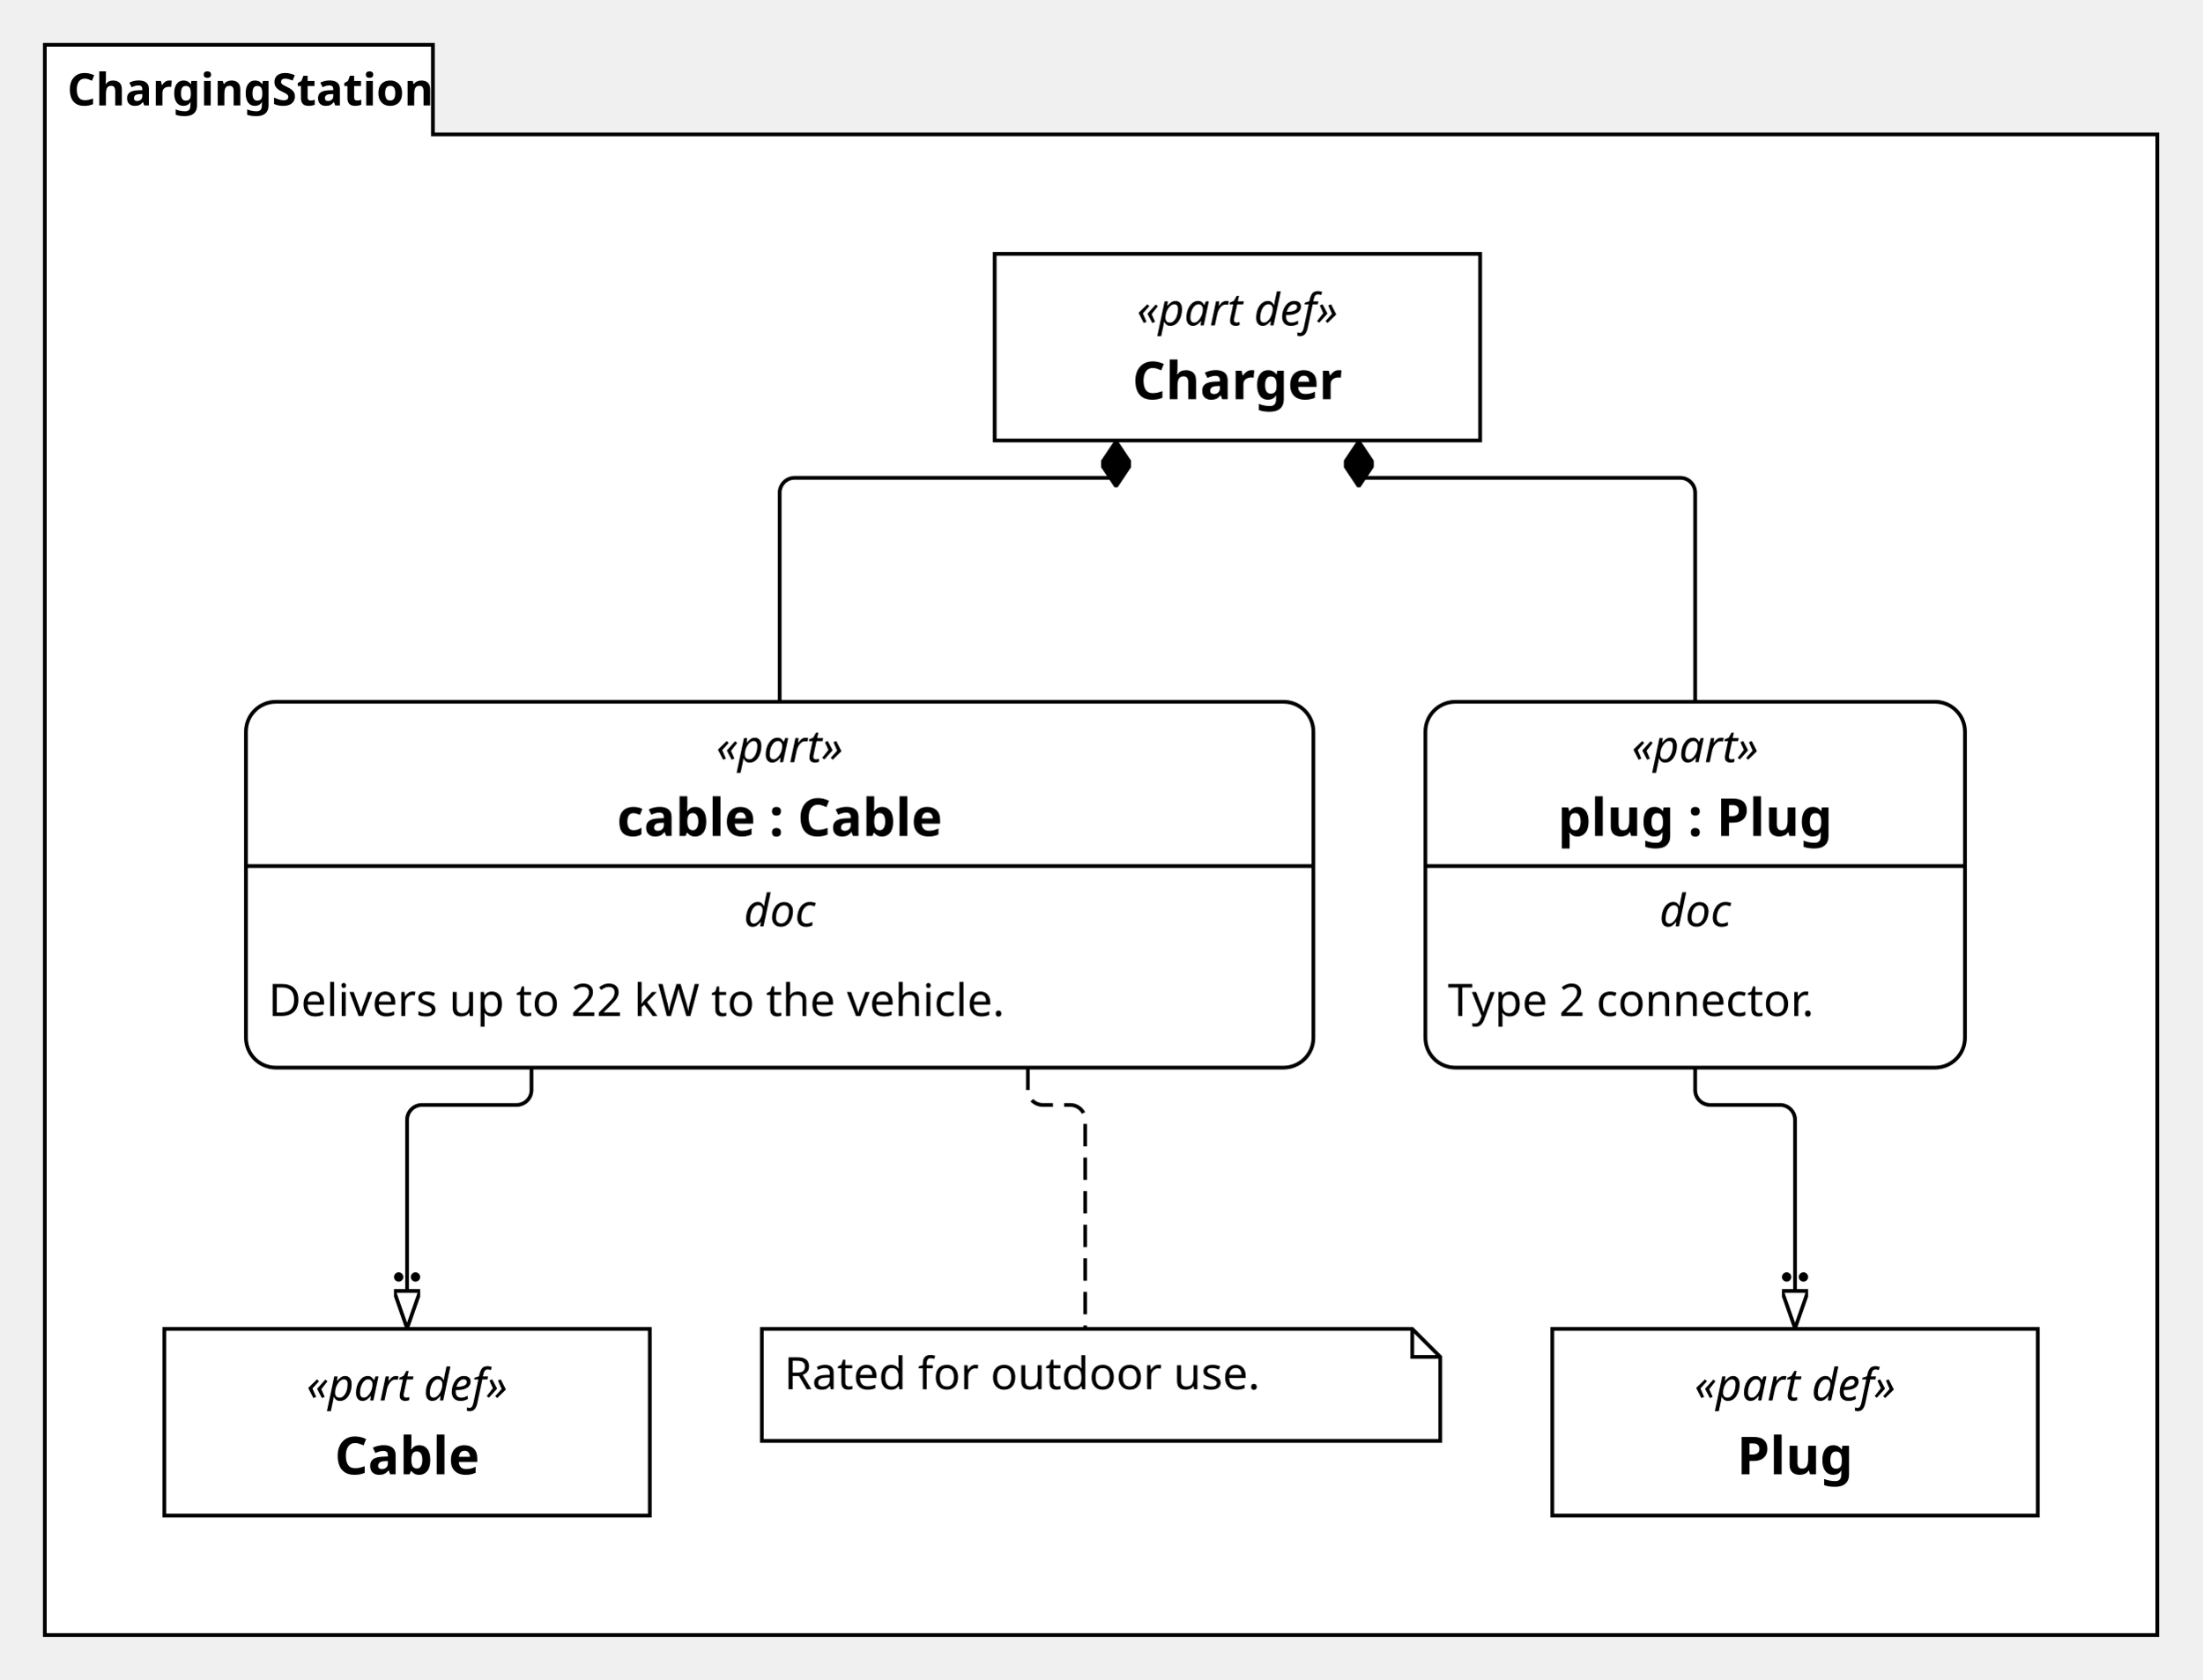
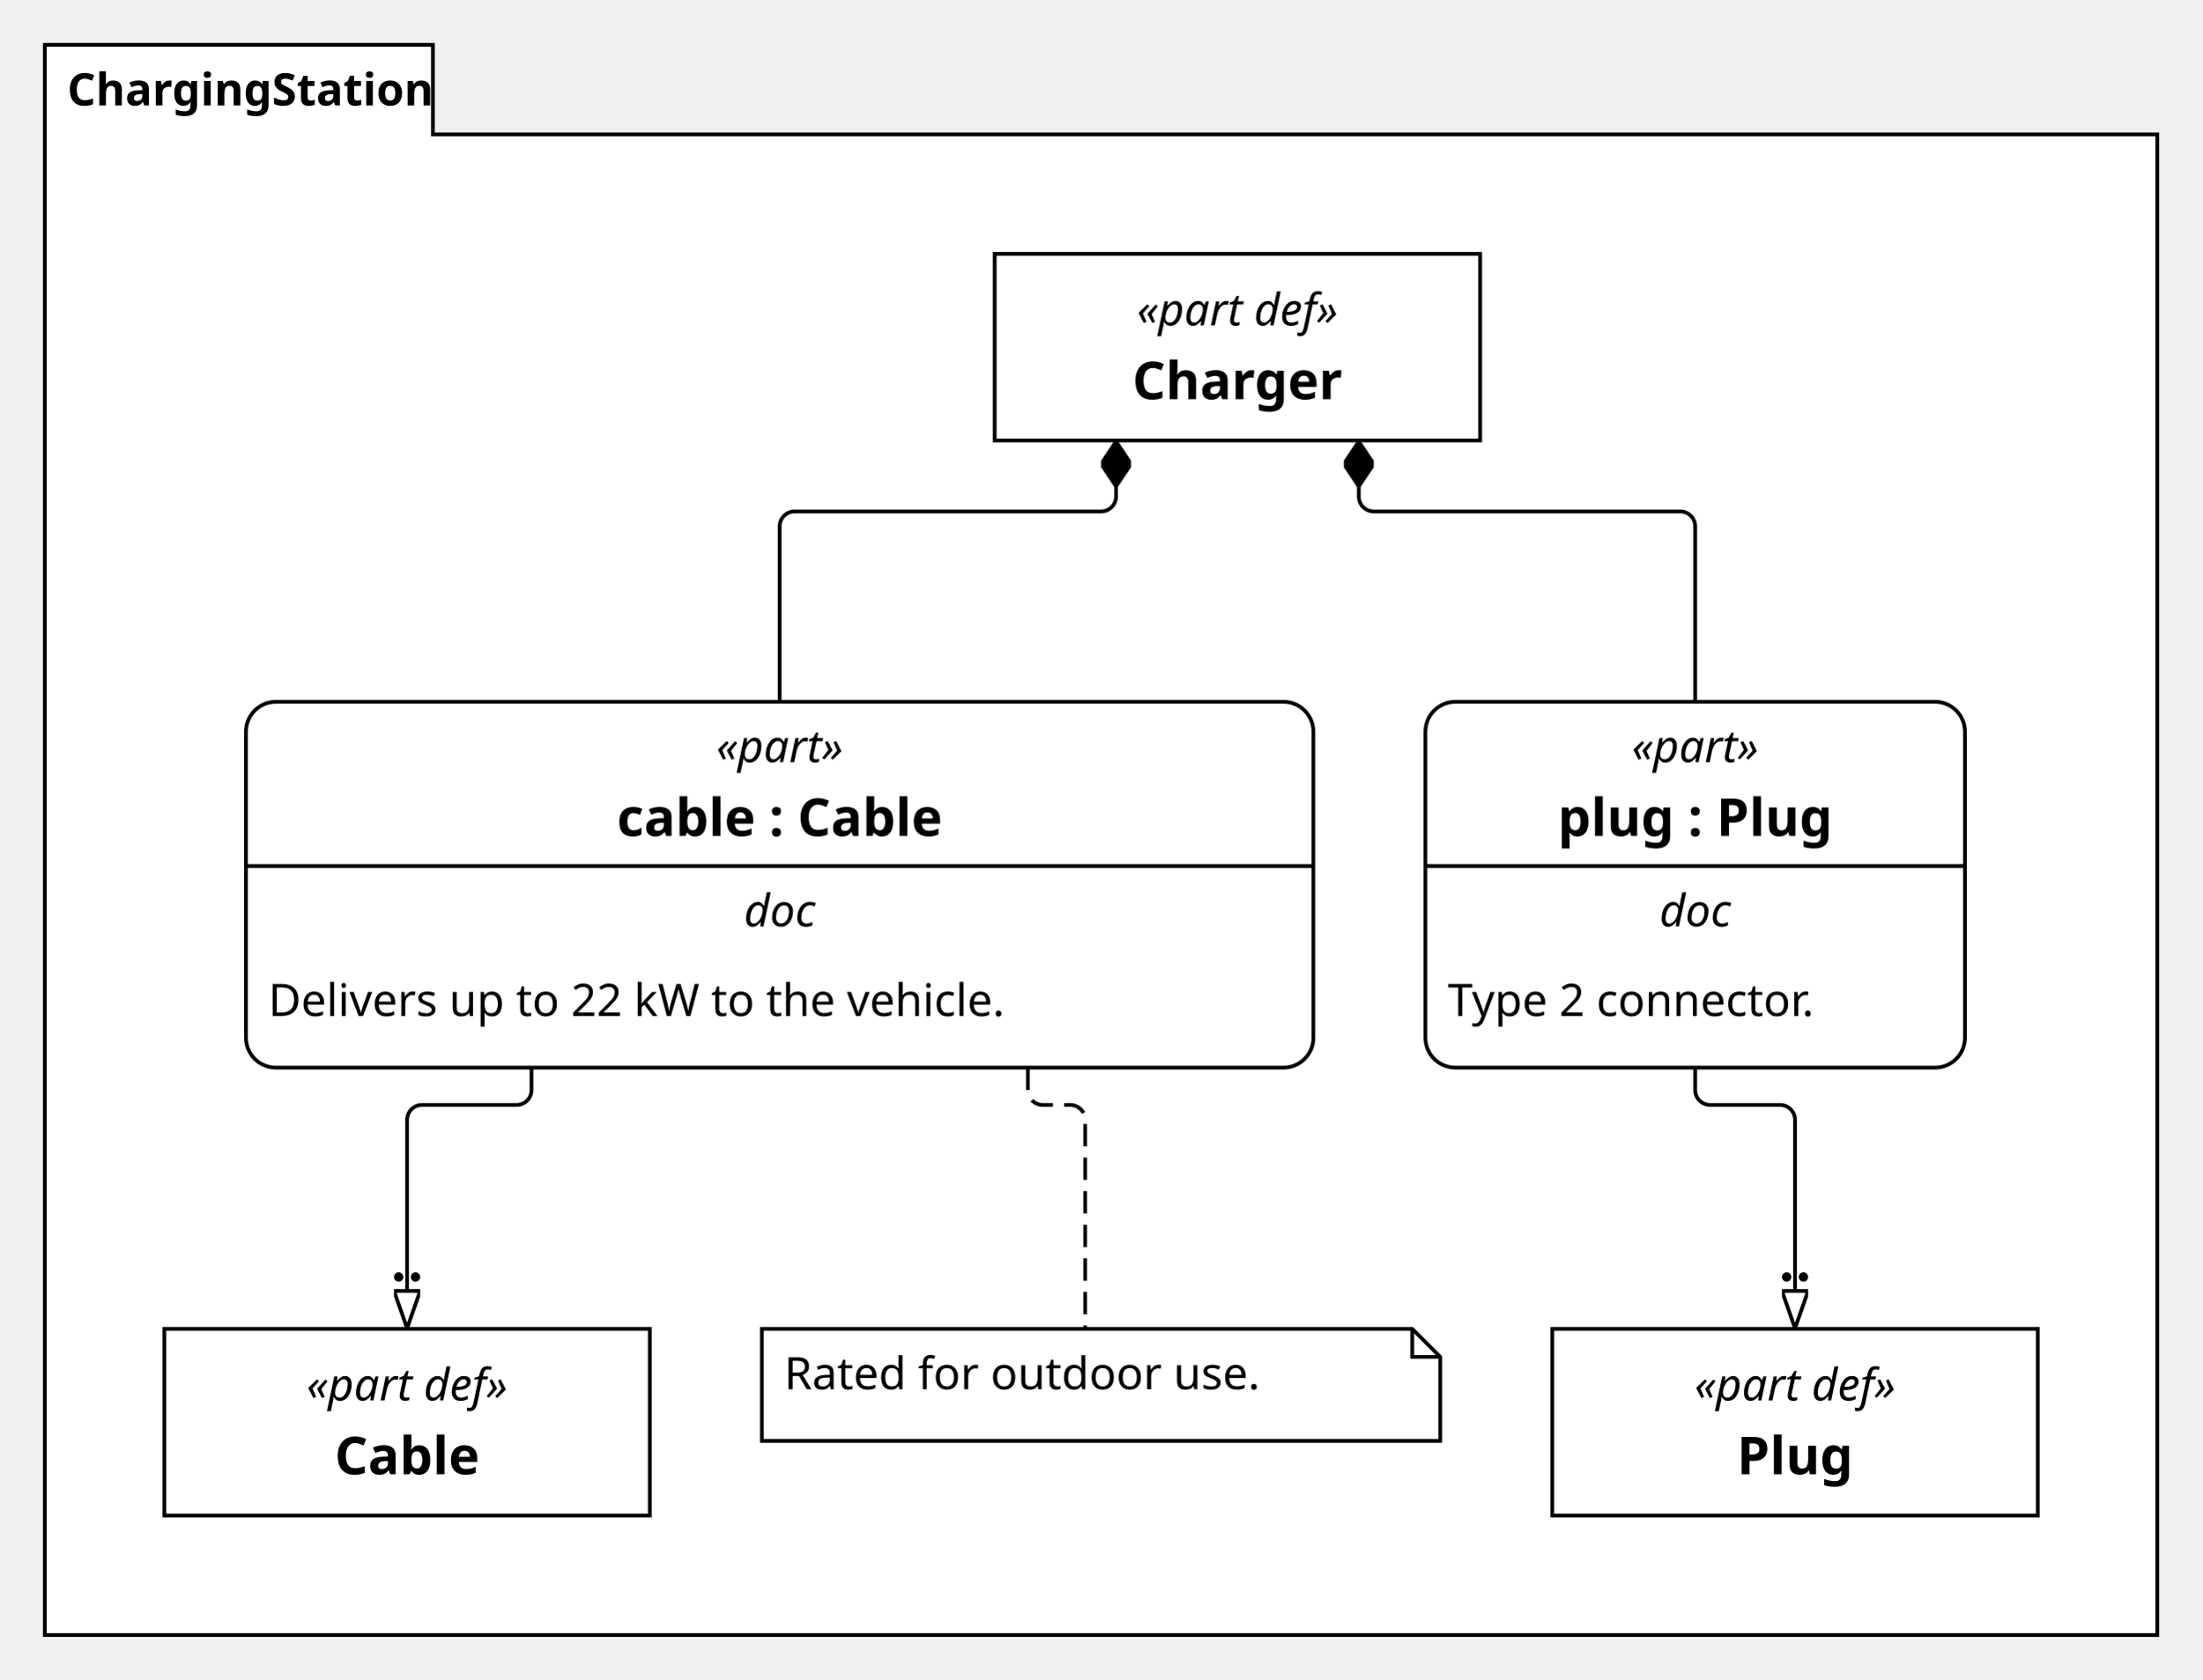
<svg xmlns="http://www.w3.org/2000/svg" width="589.68" height="450.00" viewBox="0 0 589.68 450.00">
  <defs>
    <marker id="line-end-open-chevron" markerWidth="10.165" markerHeight="7" refX="10.165" refY="3.5" orient="auto">
      <polyline points="0 0, 10 3.5, 0 7" fill="none" stroke="#000000" stroke-width="1.00" stroke-linejoin="bevel" />
    </marker>
    <marker id="line-end-hollow-triangle" markerWidth="10.165" markerHeight="7" refX="10.165" refY="3.5" orient="auto">
      <polygon points="0 0, 10 3.5, 0 7" fill="#FFFFFF" stroke="#000000" stroke-width="1.00" stroke-linejoin="bevel" />
    </marker>
    <marker id="line-end-filled-arrow" markerWidth="10.165" markerHeight="7" refX="10.165" refY="3.5" orient="auto">
      <polygon points="0 0, 10 3.5, 0 7" fill="#000000" stroke="#000000" stroke-width="1.00" stroke-linejoin="bevel" />
    </marker>
    <marker id="line-end-hollow-triangle-crossbar" markerWidth="14.665" markerHeight="7" refX="14.665" refY="3.5" orient="auto">
      <polygon points="4.5 0, 14.5 3.5, 4.5 7" fill="#FFFFFF" stroke="#000000" stroke-width="1.00" stroke-linejoin="bevel" />
      <line x1="1" y1="0" x2="1" y2="7" stroke="#000000" stroke-width="1.00" />
    </marker>
    <marker id="line-end-hollow-diamond" markerWidth="14" markerHeight="8" refX="13.277" refY="4" orient="auto">
      <polygon points="1 4, 7 0, 13 4, 7 8" fill="#FFFFFF" stroke="#000000" stroke-width="1.00" stroke-linejoin="bevel" />
    </marker>
    <marker id="line-end-filled-diamond" markerWidth="14" markerHeight="8" refX="13.277" refY="4" orient="auto">
      <polygon points="1 4, 7 0, 13 4, 7 8" fill="#000000" stroke="#000000" stroke-width="1.00" stroke-linejoin="bevel" />
    </marker>
    <marker id="line-end-circle" markerWidth="10" markerHeight="10" refX="9.5" refY="5" orient="auto">
      <circle cx="5" cy="5" r="4" fill="#FFFFFF" stroke="#000000" stroke-width="1.00" />
    </marker>
    <marker id="line-end-bar" markerWidth="4" markerHeight="12" refX="2.5" refY="6" orient="auto">
      <line x1="2" y1="0" x2="2" y2="12" stroke="#000000" stroke-width="1.00" />
    </marker>
    <marker id="line-end-hollow-triangle-two-dots" markerWidth="15.165" markerHeight="7" refX="15.165" refY="3.5" orient="auto">
      <polygon points="5 0, 15 3.5, 5 7" fill="#FFFFFF" stroke="#000000" stroke-width="1.00" stroke-linejoin="bevel" />
      <circle cx="1.25" cy="1.25" r="1.25" fill="#000000" />
      <circle cx="1.25" cy="5.75" r="1.25" fill="#000000" />
    </marker>
    <filter id="label-bg" x="-0.05" y="-0.05" width="1.1" height="1.1">
      <feFlood flood-color="#FFFFFF" />
      <feComposite in="SourceGraphic" operator="over" />
    </filter>
  </defs>
  <path d="M 12.00 36.00 L 12.00 12.00 L 115.92 12.00 L 115.92 36.00 L 577.68 36.00 L 577.68 438.00 L 12.00 438.00 Z" fill="#FFFFFF" stroke="#000000" stroke-width="1.00" />
  <text x="18.00" y="24.00" font-family="Noto Sans, sans-serif" font-size="12.00" font-weight="bold" fill="#000000" text-anchor="start" dominant-baseline="middle">ChargingStation</text>
  <rect x="44.00" y="356.00" width="130.00" height="50.00" fill="#FFFFFF" stroke="#000000" stroke-width="1.00" />
  <text x="109.00" y="371.00" font-family="Noto Sans, sans-serif" font-size="12.00" font-style="italic" fill="#000000" text-anchor="middle" dominant-baseline="middle">«part def»</text>
  <text x="109.00" y="390.00" font-family="Noto Sans, sans-serif" font-size="14.00" font-weight="bold" fill="#000000" text-anchor="middle" dominant-baseline="middle">Cable</text>
  <rect x="415.68" y="356.00" width="130.00" height="50.00" fill="#FFFFFF" stroke="#000000" stroke-width="1.00" />
  <text x="480.68" y="371.00" font-family="Noto Sans, sans-serif" font-size="12.00" font-style="italic" fill="#000000" text-anchor="middle" dominant-baseline="middle">«part def»</text>
  <text x="480.68" y="390.00" font-family="Noto Sans, sans-serif" font-size="14.00" font-weight="bold" fill="#000000" text-anchor="middle" dominant-baseline="middle">Plug</text>
  <rect x="266.36" y="68.00" width="130.00" height="50.00" fill="#FFFFFF" stroke="#000000" stroke-width="1.00" />
  <text x="331.36" y="83.00" font-family="Noto Sans, sans-serif" font-size="12.00" font-style="italic" fill="#000000" text-anchor="middle" dominant-baseline="middle">«part def»</text>
  <text x="331.36" y="102.00" font-family="Noto Sans, sans-serif" font-size="14.00" font-weight="bold" fill="#000000" text-anchor="middle" dominant-baseline="middle">Charger</text>
  <rect x="65.86" y="188.00" width="285.84" height="98.00" fill="#FFFFFF" stroke="#000000" stroke-width="1.00" rx="8.00" ry="8.00" />
  <text x="208.78" y="200.00" font-family="Noto Sans, sans-serif" font-size="12.00" font-style="italic" fill="#000000" text-anchor="middle" dominant-baseline="middle">«part»</text>
  <text x="208.78" y="219.00" font-family="Noto Sans, sans-serif" font-size="14.00" font-weight="bold" fill="#000000" text-anchor="middle" dominant-baseline="middle">cable : Cable</text>
  <line x1="65.86" y1="232.00" x2="351.70" y2="232.00" stroke="#000000" stroke-width="1.00" />
  <text x="208.78" y="244.00" font-family="Noto Sans, sans-serif" font-size="12.00" font-style="italic" fill="#000000" text-anchor="middle" dominant-baseline="middle">doc</text>
  <text x="71.86" y="268.00" font-family="Noto Sans, sans-serif" font-size="12.00" fill="#000000" text-anchor="start" dominant-baseline="middle">Delivers up to 22 kW to the vehicle.</text>
  <path d="M 204.00 356.00 L 378.18 356.00 L 385.68 363.50 L 385.68 386.00 L 204.00 386.00 Z" fill="#FFFFFF" stroke="#000000" stroke-width="1.00" />
  <path d="M 378.18 356.00 L 378.18 363.50 L 385.68 363.50" fill="none" stroke="#000000" stroke-width="1.00" />
  <text x="210.00" y="368.00" font-family="Noto Sans, sans-serif" font-size="12.00" fill="#000000" text-anchor="start" dominant-baseline="middle">Rated for outdoor use.</text>
  <rect x="381.70" y="188.00" width="144.48" height="98.00" fill="#FFFFFF" stroke="#000000" stroke-width="1.00" rx="8.00" ry="8.00" />
  <text x="453.94" y="200.00" font-family="Noto Sans, sans-serif" font-size="12.00" font-style="italic" fill="#000000" text-anchor="middle" dominant-baseline="middle">«part»</text>
  <text x="453.94" y="219.00" font-family="Noto Sans, sans-serif" font-size="14.00" font-weight="bold" fill="#000000" text-anchor="middle" dominant-baseline="middle">plug : Plug</text>
  <line x1="381.70" y1="232.00" x2="526.18" y2="232.00" stroke="#000000" stroke-width="1.00" />
  <text x="453.94" y="244.00" font-family="Noto Sans, sans-serif" font-size="12.00" font-style="italic" fill="#000000" text-anchor="middle" dominant-baseline="middle">doc</text>
  <text x="387.70" y="268.00" font-family="Noto Sans, sans-serif" font-size="12.00" fill="#000000" text-anchor="start" dominant-baseline="middle">Type 2 connector.</text>
  <path d="M 275.24 286.00 L 275.24 292.00 A 4.00 4.00 0 0 0 279.24 296.00 L 286.59 296.00 A 4.00 4.00 0 0 1 290.59 300.00 L 290.59 356.00" fill="none" stroke="#000000" stroke-width="1.00" stroke-dasharray="6 3" />
-   <path d="M 208.78 188.00 L 208.78 132.00 A 4.00 4.00 0 0 1 212.78 128.00 L 298.86 128.00 L 298.86 118.00" fill="none" stroke="#000000" stroke-width="1.00" marker-end="url(#line-end-filled-diamond)" />
+   <path d="M 208.78 188.00 L 208.78 141.00 A 4.00 4.00 0 0 1 212.78 137.00 L 294.86 137.00 A 4.00 4.00 0 0 0 298.86 133.00 L 298.86 118.00" fill="none" stroke="#000000" stroke-width="1.00" marker-end="url(#line-end-filled-diamond)" />
  <path d="M 142.32 286.00 L 142.32 292.00 A 4.00 4.00 0 0 1 138.32 296.00 L 113.00 296.00 A 4.00 4.00 0 0 0 109.00 300.00 L 109.00 356.00" fill="none" stroke="#000000" stroke-width="1.00" marker-end="url(#line-end-hollow-triangle-two-dots)" />
-   <path d="M 453.94 188.00 L 453.94 132.00 A 4.00 4.00 0 0 0 449.94 128.00 L 363.86 128.00 L 363.86 118.00" fill="none" stroke="#000000" stroke-width="1.00" marker-end="url(#line-end-filled-diamond)" />
+   <path d="M 453.94 188.00 L 453.94 141.00 A 4.00 4.00 0 0 0 449.94 137.00 L 367.86 137.00 A 4.00 4.00 0 0 1 363.86 133.00 L 363.86 118.00" fill="none" stroke="#000000" stroke-width="1.00" marker-end="url(#line-end-filled-diamond)" />
  <path d="M 453.94 286.00 L 453.94 292.00 A 4.00 4.00 0 0 0 457.94 296.00 L 476.68 296.00 A 4.00 4.00 0 0 1 480.68 300.00 L 480.68 356.00" fill="none" stroke="#000000" stroke-width="1.00" marker-end="url(#line-end-hollow-triangle-two-dots)" />
</svg>
